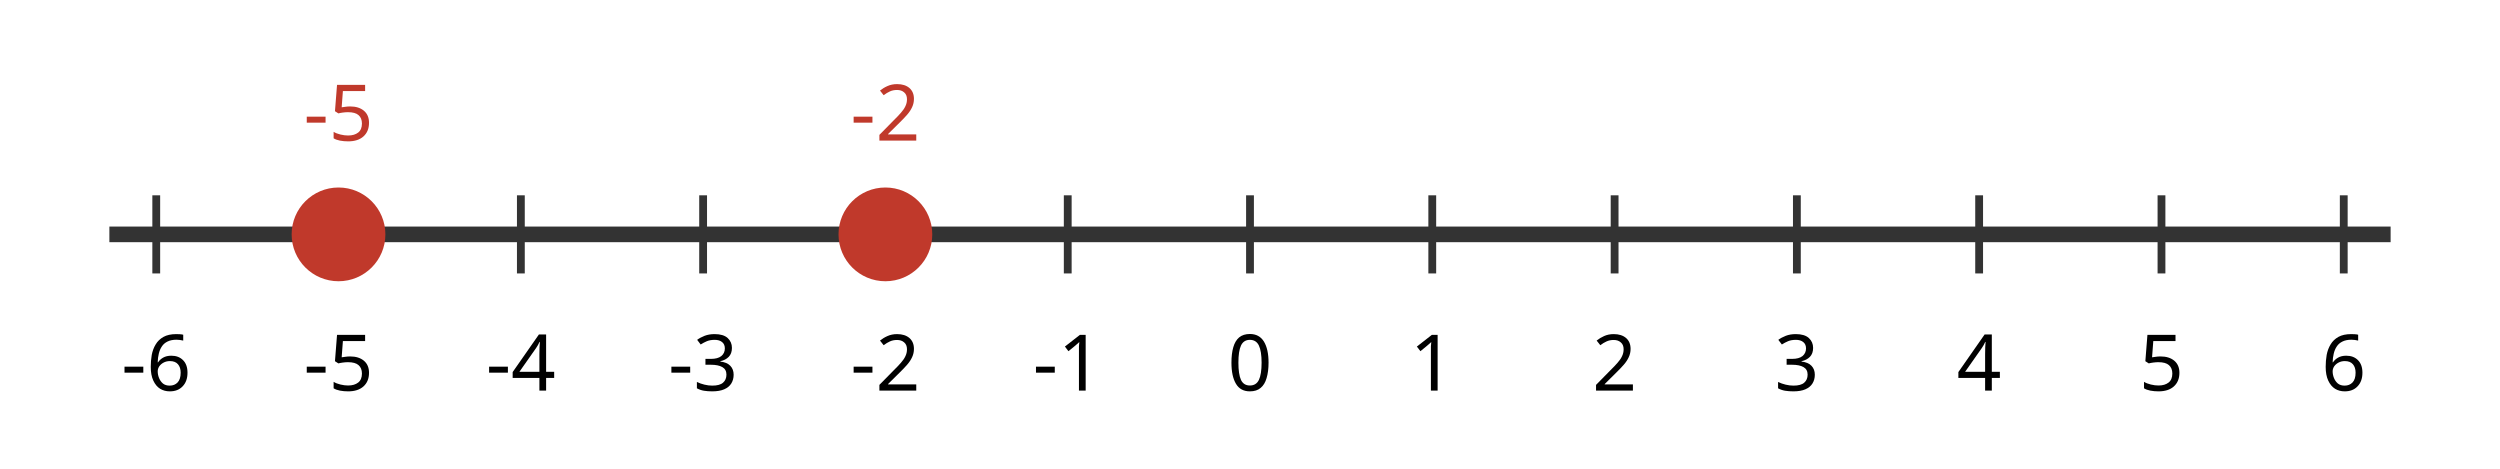
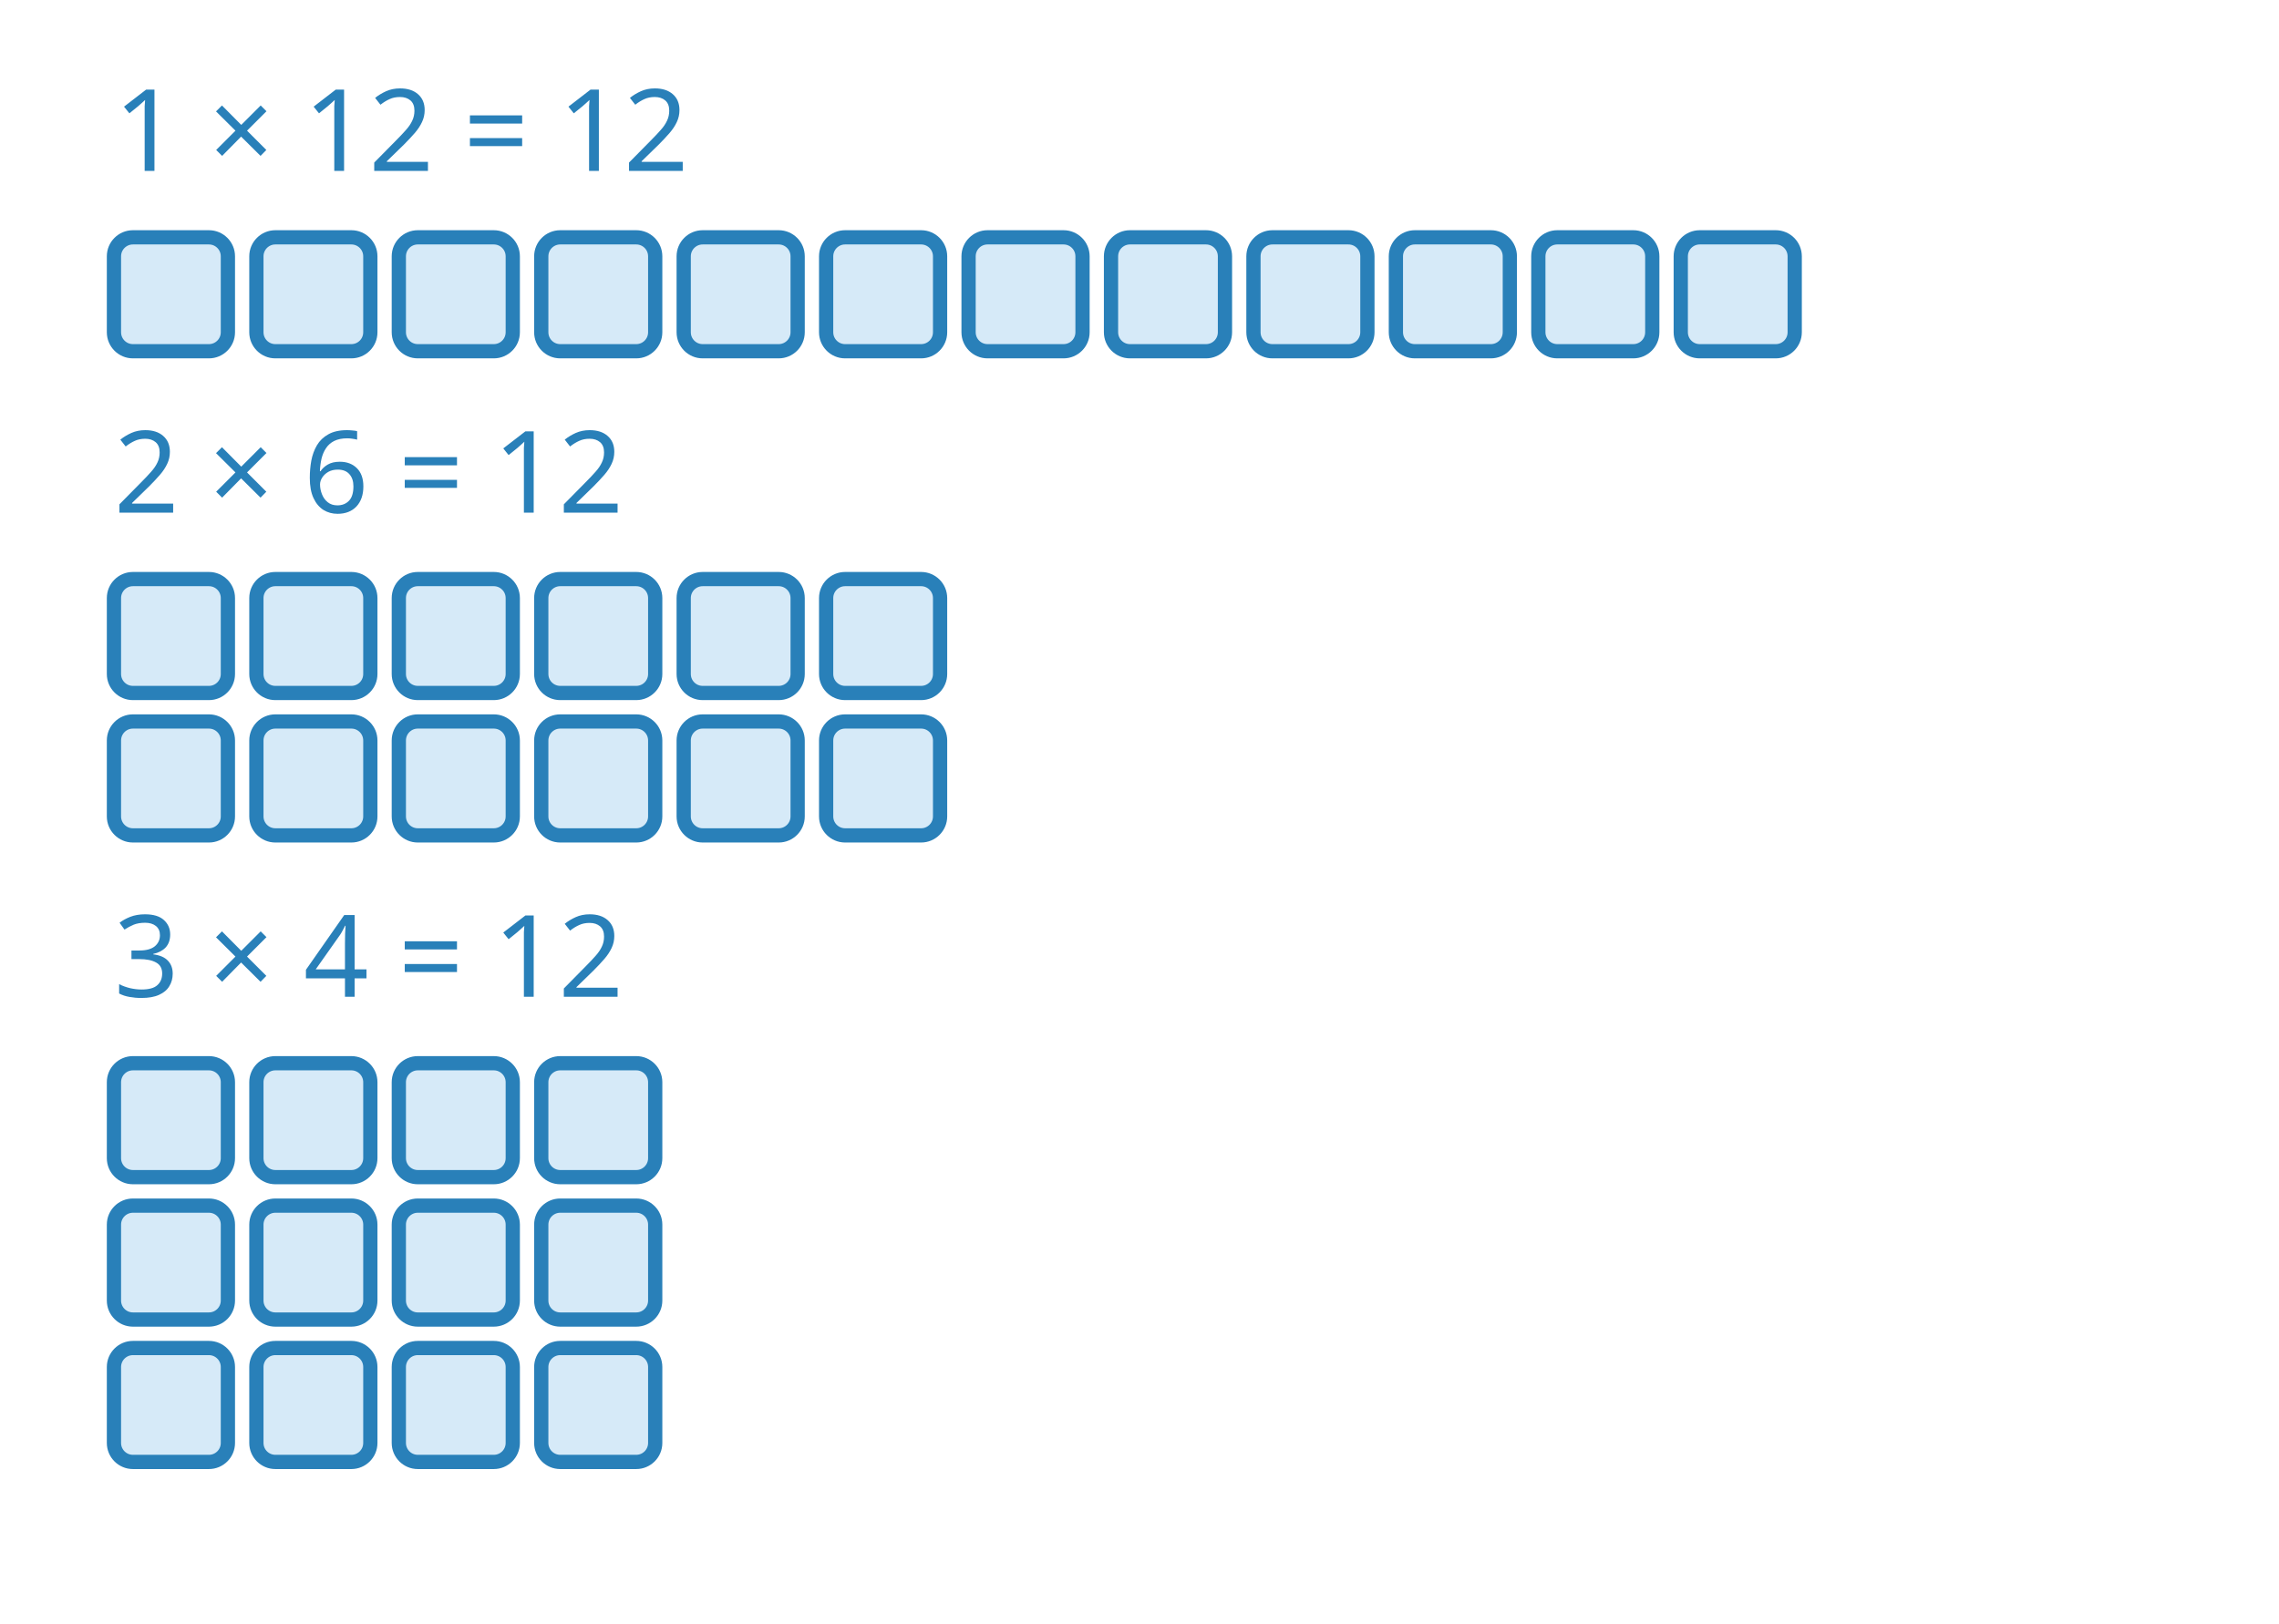
- <svg xmlns="http://www.w3.org/2000/svg" viewBox="0 0 320 60" font-family="sans-serif">
-   <line x1="14" y1="30" x2="306" y2="30" stroke="#333" stroke-width="2" />
-   <line x1="20.0" y1="25" x2="20.0" y2="35" stroke="#333" />
-   <text x="20.0" y="50" font-size="10" text-anchor="middle">-6</text>
-   <line x1="43.33" y1="25" x2="43.33" y2="35" stroke="#333" />
-   <text x="43.33" y="50" font-size="10" text-anchor="middle">-5</text>
-   <line x1="66.67" y1="25" x2="66.67" y2="35" stroke="#333" />
-   <text x="66.67" y="50" font-size="10" text-anchor="middle">-4</text>
-   <line x1="90.0" y1="25" x2="90.0" y2="35" stroke="#333" />
-   <text x="90.0" y="50" font-size="10" text-anchor="middle">-3</text>
-   <line x1="113.33" y1="25" x2="113.33" y2="35" stroke="#333" />
-   <text x="113.33" y="50" font-size="10" text-anchor="middle">-2</text>
-   <line x1="136.67" y1="25" x2="136.67" y2="35" stroke="#333" />
-   <text x="136.67" y="50" font-size="10" text-anchor="middle">-1</text>
-   <line x1="160.0" y1="25" x2="160.0" y2="35" stroke="#333" />
-   <text x="160.0" y="50" font-size="10" text-anchor="middle">0</text>
-   <line x1="183.33" y1="25" x2="183.33" y2="35" stroke="#333" />
-   <text x="183.33" y="50" font-size="10" text-anchor="middle">1</text>
-   <line x1="206.67" y1="25" x2="206.67" y2="35" stroke="#333" />
-   <text x="206.67" y="50" font-size="10" text-anchor="middle">2</text>
-   <line x1="230.0" y1="25" x2="230.0" y2="35" stroke="#333" />
-   <text x="230.0" y="50" font-size="10" text-anchor="middle">3</text>
-   <line x1="253.33" y1="25" x2="253.33" y2="35" stroke="#333" />
-   <text x="253.33" y="50" font-size="10" text-anchor="middle">4</text>
-   <line x1="276.67" y1="25" x2="276.67" y2="35" stroke="#333" />
-   <text x="276.67" y="50" font-size="10" text-anchor="middle">5</text>
-   <line x1="300.0" y1="25" x2="300.0" y2="35" stroke="#333" />
-   <text x="300.0" y="50" font-size="10" text-anchor="middle">6</text>
-   <circle cx="43.33" cy="30" r="5" fill="#c0392b" stroke="#c0392b" stroke-width="2" />
-   <text x="43.33" y="18" font-size="10" text-anchor="middle" fill="#c0392b">-5</text>
-   <circle cx="113.33" cy="30" r="5" fill="#c0392b" stroke="#c0392b" stroke-width="2" />
-   <text x="113.33" y="18" font-size="10" text-anchor="middle" fill="#c0392b">-2</text>
+ <svg xmlns="http://www.w3.org/2000/svg" viewBox="0 0 240 171" font-family="sans-serif">
+   <text x="12" y="18" font-size="12" fill="#2980b9">1 × 12 = 12</text>
+   <rect x="12" y="25" width="12" height="12" rx="2" fill="#d6eaf8" stroke="#2980b9" stroke-width="1.5" />
+   <rect x="27" y="25" width="12" height="12" rx="2" fill="#d6eaf8" stroke="#2980b9" stroke-width="1.5" />
+   <rect x="42" y="25" width="12" height="12" rx="2" fill="#d6eaf8" stroke="#2980b9" stroke-width="1.5" />
+   <rect x="57" y="25" width="12" height="12" rx="2" fill="#d6eaf8" stroke="#2980b9" stroke-width="1.5" />
+   <rect x="72" y="25" width="12" height="12" rx="2" fill="#d6eaf8" stroke="#2980b9" stroke-width="1.5" />
+   <rect x="87" y="25" width="12" height="12" rx="2" fill="#d6eaf8" stroke="#2980b9" stroke-width="1.5" />
+   <rect x="102" y="25" width="12" height="12" rx="2" fill="#d6eaf8" stroke="#2980b9" stroke-width="1.5" />
+   <rect x="117" y="25" width="12" height="12" rx="2" fill="#d6eaf8" stroke="#2980b9" stroke-width="1.5" />
+   <rect x="132" y="25" width="12" height="12" rx="2" fill="#d6eaf8" stroke="#2980b9" stroke-width="1.5" />
+   <rect x="147" y="25" width="12" height="12" rx="2" fill="#d6eaf8" stroke="#2980b9" stroke-width="1.5" />
+   <rect x="162" y="25" width="12" height="12" rx="2" fill="#d6eaf8" stroke="#2980b9" stroke-width="1.5" />
+   <rect x="177" y="25" width="12" height="12" rx="2" fill="#d6eaf8" stroke="#2980b9" stroke-width="1.5" />
+   <text x="12" y="54" font-size="12" fill="#2980b9">2 × 6 = 12</text>
+   <rect x="12" y="61" width="12" height="12" rx="2" fill="#d6eaf8" stroke="#2980b9" stroke-width="1.5" />
+   <rect x="27" y="61" width="12" height="12" rx="2" fill="#d6eaf8" stroke="#2980b9" stroke-width="1.5" />
+   <rect x="42" y="61" width="12" height="12" rx="2" fill="#d6eaf8" stroke="#2980b9" stroke-width="1.5" />
+   <rect x="57" y="61" width="12" height="12" rx="2" fill="#d6eaf8" stroke="#2980b9" stroke-width="1.5" />
+   <rect x="72" y="61" width="12" height="12" rx="2" fill="#d6eaf8" stroke="#2980b9" stroke-width="1.5" />
+   <rect x="87" y="61" width="12" height="12" rx="2" fill="#d6eaf8" stroke="#2980b9" stroke-width="1.5" />
+   <rect x="12" y="76" width="12" height="12" rx="2" fill="#d6eaf8" stroke="#2980b9" stroke-width="1.5" />
+   <rect x="27" y="76" width="12" height="12" rx="2" fill="#d6eaf8" stroke="#2980b9" stroke-width="1.5" />
+   <rect x="42" y="76" width="12" height="12" rx="2" fill="#d6eaf8" stroke="#2980b9" stroke-width="1.5" />
+   <rect x="57" y="76" width="12" height="12" rx="2" fill="#d6eaf8" stroke="#2980b9" stroke-width="1.5" />
+   <rect x="72" y="76" width="12" height="12" rx="2" fill="#d6eaf8" stroke="#2980b9" stroke-width="1.5" />
+   <rect x="87" y="76" width="12" height="12" rx="2" fill="#d6eaf8" stroke="#2980b9" stroke-width="1.5" />
+   <text x="12" y="105" font-size="12" fill="#2980b9">3 × 4 = 12</text>
+   <rect x="12" y="112" width="12" height="12" rx="2" fill="#d6eaf8" stroke="#2980b9" stroke-width="1.5" />
+   <rect x="27" y="112" width="12" height="12" rx="2" fill="#d6eaf8" stroke="#2980b9" stroke-width="1.5" />
+   <rect x="42" y="112" width="12" height="12" rx="2" fill="#d6eaf8" stroke="#2980b9" stroke-width="1.5" />
+   <rect x="57" y="112" width="12" height="12" rx="2" fill="#d6eaf8" stroke="#2980b9" stroke-width="1.5" />
+   <rect x="12" y="127" width="12" height="12" rx="2" fill="#d6eaf8" stroke="#2980b9" stroke-width="1.5" />
+   <rect x="27" y="127" width="12" height="12" rx="2" fill="#d6eaf8" stroke="#2980b9" stroke-width="1.5" />
+   <rect x="42" y="127" width="12" height="12" rx="2" fill="#d6eaf8" stroke="#2980b9" stroke-width="1.5" />
+   <rect x="57" y="127" width="12" height="12" rx="2" fill="#d6eaf8" stroke="#2980b9" stroke-width="1.5" />
+   <rect x="12" y="142" width="12" height="12" rx="2" fill="#d6eaf8" stroke="#2980b9" stroke-width="1.5" />
+   <rect x="27" y="142" width="12" height="12" rx="2" fill="#d6eaf8" stroke="#2980b9" stroke-width="1.5" />
+   <rect x="42" y="142" width="12" height="12" rx="2" fill="#d6eaf8" stroke="#2980b9" stroke-width="1.5" />
+   <rect x="57" y="142" width="12" height="12" rx="2" fill="#d6eaf8" stroke="#2980b9" stroke-width="1.5" />
</svg>
